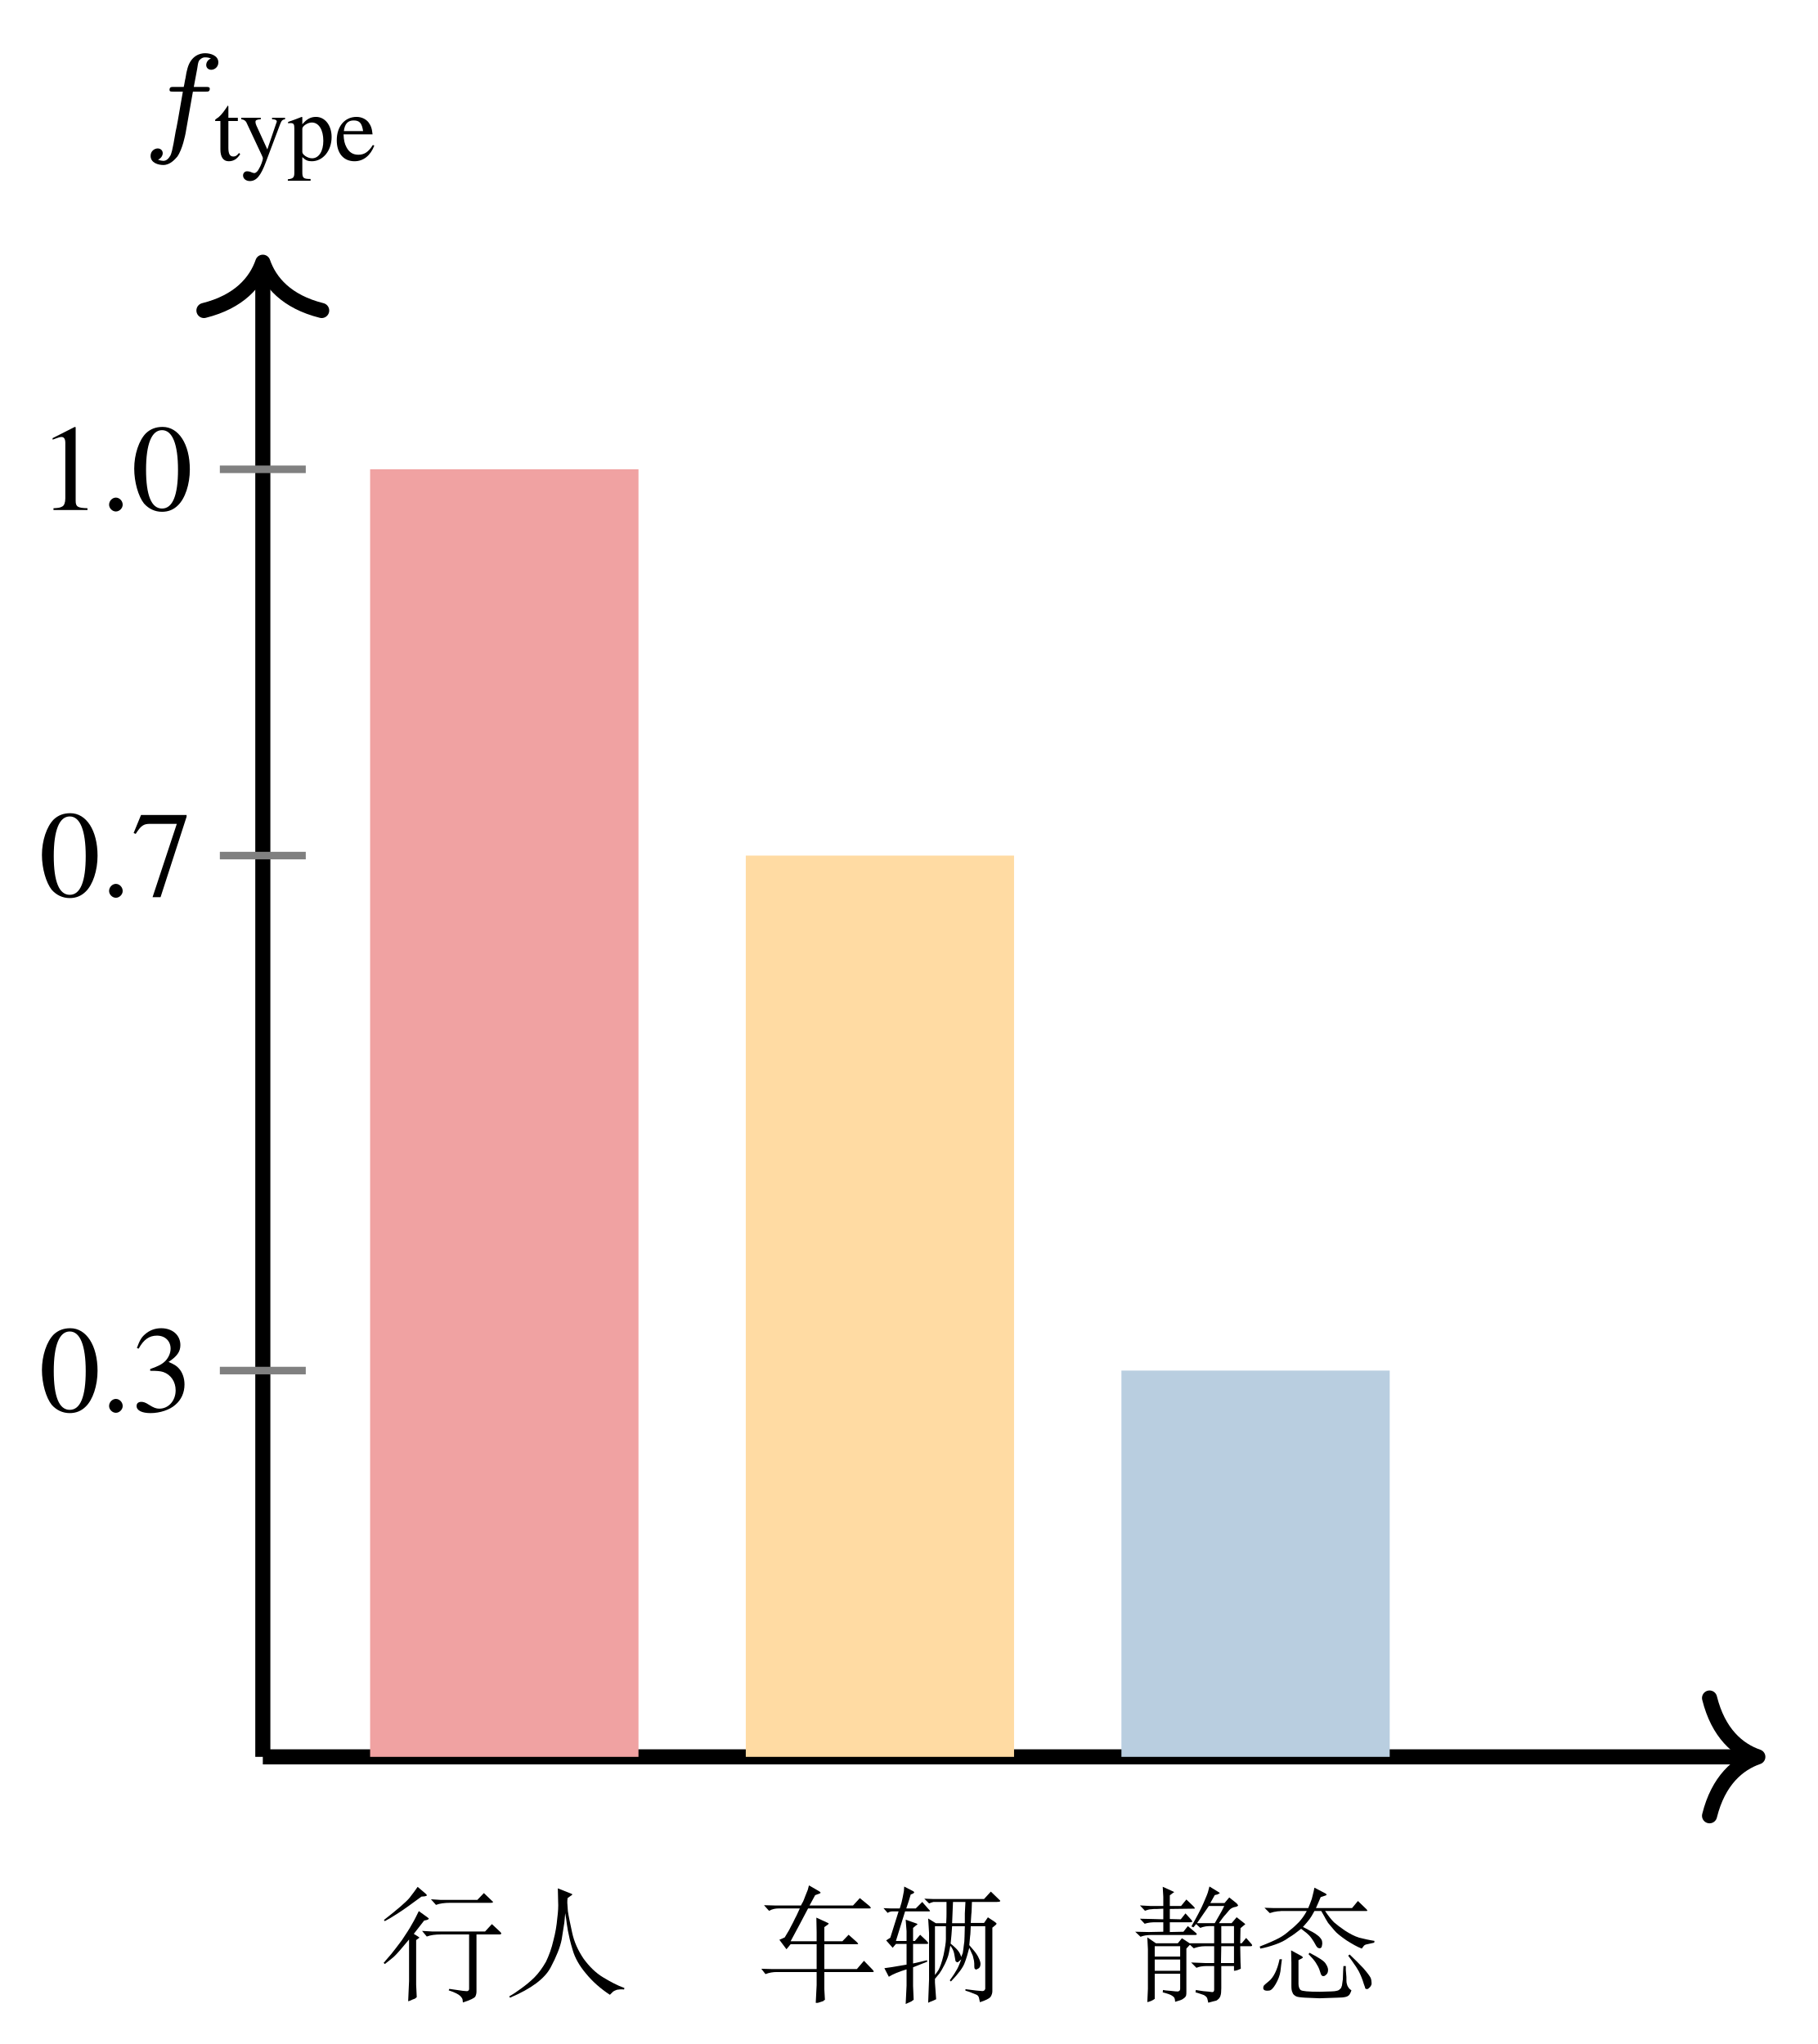
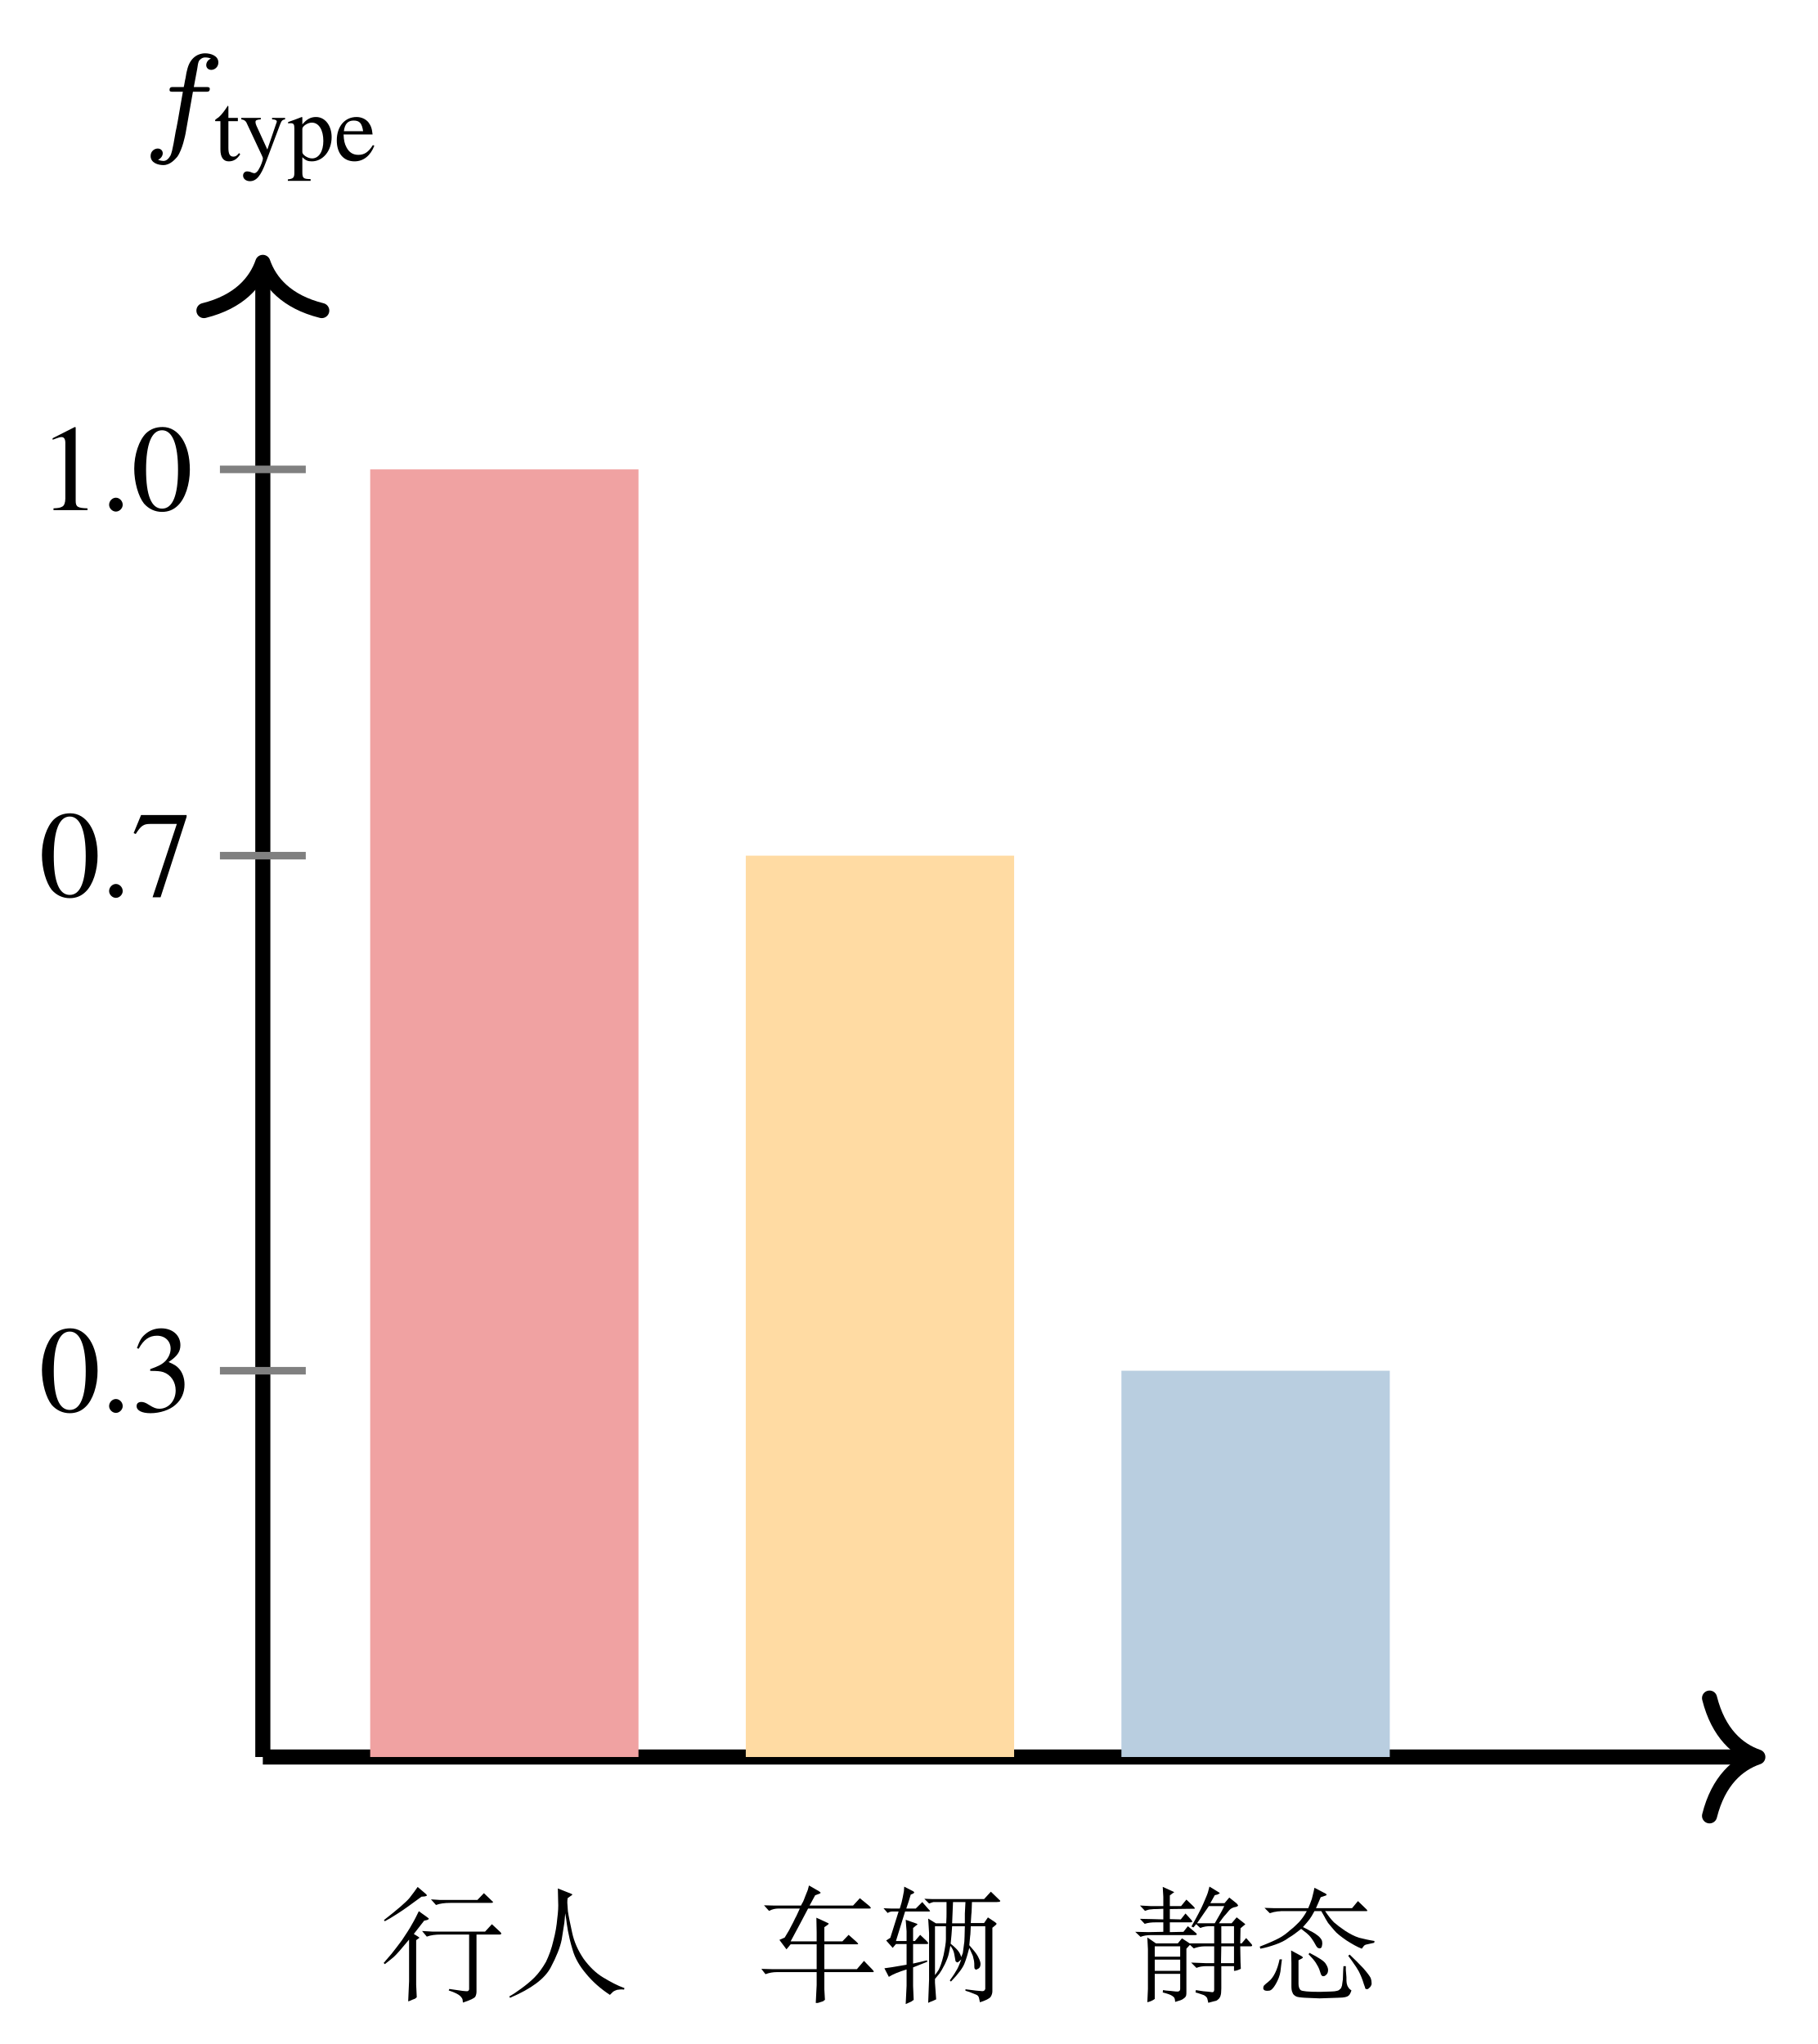
<svg xmlns="http://www.w3.org/2000/svg" xmlns:xlink="http://www.w3.org/1999/xlink" width="96pt" height="108pt" viewBox="0 0 96 108">
  <defs>
    <g>
      <g id="glyph-0-0">
        <path d="M 2.797 -2.547 L 3.469 -2.547 C 3.594 -2.547 3.688 -2.547 3.688 -2.703 C 3.688 -2.797 3.594 -2.797 3.484 -2.797 L 2.844 -2.797 C 3.047 -3.875 3.047 -3.875 3.062 -4 C 3.094 -4.141 3.109 -4.203 3.219 -4.281 C 3.281 -4.328 3.344 -4.359 3.438 -4.359 C 3.547 -4.359 3.656 -4.344 3.75 -4.297 C 3.609 -4.25 3.5 -4.109 3.5 -3.953 C 3.5 -3.812 3.609 -3.703 3.766 -3.703 C 3.938 -3.703 4.141 -3.844 4.141 -4.094 C 4.141 -4.453 3.734 -4.578 3.438 -4.578 C 3.156 -4.578 2.703 -4.438 2.516 -3.797 C 2.469 -3.625 2.438 -3.5 2.406 -3.266 C 2.359 -3.078 2.359 -2.984 2.312 -2.797 L 1.781 -2.797 C 1.656 -2.797 1.562 -2.797 1.562 -2.641 C 1.562 -2.547 1.641 -2.547 1.766 -2.547 L 2.266 -2.547 C 2.016 -1.078 1.922 -0.578 1.891 -0.469 C 1.703 0.656 1.656 0.719 1.609 0.828 C 1.516 0.984 1.406 1.109 1.234 1.109 C 1.203 1.109 1.062 1.094 0.953 1.047 C 1.078 1 1.203 0.859 1.203 0.703 C 1.203 0.562 1.094 0.453 0.938 0.453 C 0.766 0.453 0.562 0.594 0.562 0.844 C 0.562 1.219 0.969 1.328 1.234 1.328 C 1.594 1.328 1.844 1.031 1.969 0.891 C 2.25 0.5 2.391 -0.266 2.406 -0.328 Z M 2.797 -2.547 " />
      </g>
      <g id="glyph-1-0">
        <path d="M 1.391 -0.328 L 1.328 -0.391 C 1.219 -0.25 1.141 -0.203 1.031 -0.203 C 0.844 -0.203 0.766 -0.344 0.766 -0.656 L 0.766 -2.078 L 1.266 -2.078 L 1.266 -2.25 L 0.766 -2.25 L 0.766 -2.828 C 0.766 -2.875 0.75 -2.891 0.734 -2.891 C 0.703 -2.844 0.672 -2.797 0.641 -2.75 C 0.453 -2.469 0.281 -2.281 0.156 -2.219 C 0.094 -2.172 0.062 -2.141 0.062 -2.125 C 0.062 -2.109 0.062 -2.094 0.078 -2.078 L 0.344 -2.078 L 0.344 -0.578 C 0.344 -0.172 0.5 0.047 0.781 0.047 C 1.031 0.047 1.219 -0.062 1.391 -0.328 Z M 1.391 -0.328 " />
      </g>
      <g id="glyph-1-1">
        <path d="M 2.375 -2.172 L 2.375 -2.25 L 1.688 -2.25 L 1.688 -2.172 C 1.859 -2.172 1.938 -2.125 1.938 -2.047 C 1.938 -2.031 1.922 -2 1.906 -1.953 L 1.438 -0.578 L 0.859 -1.844 C 0.828 -1.906 0.812 -1.984 0.812 -2.031 C 0.812 -2.125 0.875 -2.156 1.094 -2.172 L 1.094 -2.25 L 0.062 -2.25 L 0.062 -2.172 C 0.203 -2.156 0.281 -2.094 0.328 -2.016 L 1.141 -0.281 C 1.188 -0.188 1.203 -0.141 1.203 -0.094 C 1.203 -0.016 1.094 0.297 1 0.438 C 0.938 0.578 0.828 0.672 0.75 0.672 C 0.719 0.672 0.672 0.656 0.625 0.641 C 0.531 0.594 0.453 0.578 0.359 0.578 C 0.25 0.578 0.156 0.672 0.156 0.797 C 0.156 0.969 0.312 1.094 0.516 1.094 C 0.859 1.094 1.094 0.812 1.359 0.094 L 2.125 -1.938 C 2.188 -2.109 2.25 -2.156 2.375 -2.172 Z M 2.375 -2.172 " />
      </g>
      <g id="glyph-1-2">
        <path d="M 2.344 -1.234 C 2.344 -1.844 2 -2.297 1.516 -2.297 C 1.234 -2.297 1.016 -2.172 0.797 -1.906 L 0.797 -2.281 L 0.766 -2.297 C 0.5 -2.188 0.312 -2.125 0.047 -2.031 L 0.047 -1.953 C 0.094 -1.969 0.125 -1.969 0.172 -1.969 C 0.344 -1.969 0.375 -1.906 0.375 -1.688 L 0.375 0.656 C 0.375 0.906 0.312 0.969 0.031 1 L 0.031 1.078 L 1.234 1.078 L 1.234 0.984 C 0.859 0.984 0.797 0.938 0.797 0.625 L 0.797 -0.172 C 0.969 0 1.094 0.047 1.297 0.047 C 1.891 0.047 2.344 -0.516 2.344 -1.234 Z M 1.906 -1.031 C 1.906 -0.484 1.672 -0.109 1.312 -0.109 C 1.078 -0.109 0.797 -0.297 0.797 -0.438 L 0.797 -1.672 C 0.797 -1.812 1.078 -2 1.297 -2 C 1.672 -2 1.906 -1.609 1.906 -1.031 Z M 1.906 -1.031 " />
      </g>
      <g id="glyph-1-3">
        <path d="M 2.109 -0.781 L 2.031 -0.812 C 1.797 -0.438 1.578 -0.297 1.266 -0.297 C 0.984 -0.297 0.781 -0.422 0.641 -0.688 C 0.531 -0.891 0.5 -1.062 0.484 -1.375 L 2.016 -1.375 C 1.984 -1.703 1.922 -1.844 1.797 -2.016 C 1.656 -2.188 1.422 -2.297 1.172 -2.297 C 0.547 -2.297 0.125 -1.797 0.125 -1.062 C 0.125 -0.375 0.484 0.047 1.062 0.047 C 1.531 0.047 1.906 -0.25 2.109 -0.781 Z M 1.516 -1.547 L 0.5 -1.547 C 0.547 -1.938 0.719 -2.109 1.016 -2.109 C 1.328 -2.109 1.453 -1.969 1.516 -1.547 Z M 1.516 -1.547 " />
      </g>
      <g id="glyph-2-0">
        <path d="M 2.562 0 L 2.562 -0.094 C 2.047 -0.109 1.938 -0.172 1.938 -0.484 L 1.938 -4.375 L 1.891 -4.391 L 0.719 -3.797 L 0.719 -3.719 C 0.797 -3.75 0.875 -3.766 0.891 -3.781 C 1.016 -3.828 1.125 -3.859 1.188 -3.859 C 1.328 -3.859 1.391 -3.75 1.391 -3.547 L 1.391 -0.609 C 1.391 -0.391 1.328 -0.234 1.234 -0.188 C 1.125 -0.125 1.047 -0.109 0.766 -0.094 L 0.766 0 Z M 2.562 0 " />
      </g>
      <g id="glyph-2-1">
        <path d="M 1.172 -0.281 C 1.172 -0.484 1 -0.656 0.812 -0.656 C 0.625 -0.656 0.453 -0.484 0.453 -0.281 C 0.453 -0.094 0.625 0.078 0.812 0.078 C 1 0.078 1.172 -0.094 1.172 -0.281 Z M 1.172 -0.281 " />
      </g>
      <g id="glyph-2-2">
        <path d="M 3.094 -2.141 C 3.094 -3.484 2.5 -4.391 1.656 -4.391 C 1.297 -4.391 1.016 -4.281 0.781 -4.062 C 0.406 -3.688 0.156 -2.938 0.156 -2.188 C 0.156 -1.469 0.375 -0.719 0.672 -0.344 C 0.922 -0.062 1.25 0.094 1.625 0.094 C 1.953 0.094 2.234 -0.016 2.469 -0.25 C 2.844 -0.609 3.094 -1.359 3.094 -2.141 Z M 2.469 -2.125 C 2.469 -0.781 2.188 -0.078 1.625 -0.078 C 1.062 -0.078 0.781 -0.781 0.781 -2.125 C 0.781 -3.5 1.078 -4.219 1.625 -4.219 C 2.172 -4.219 2.469 -3.484 2.469 -2.125 Z M 2.469 -2.125 " />
      </g>
      <g id="glyph-2-3">
        <path d="M 2.922 -4.203 L 2.922 -4.297 L 0.516 -4.297 L 0.125 -3.344 L 0.234 -3.297 C 0.516 -3.734 0.641 -3.828 1 -3.828 L 2.406 -3.828 L 1.125 0.047 L 1.547 0.047 Z M 2.922 -4.203 " />
      </g>
      <g id="glyph-2-4">
        <path d="M 2.812 -1.422 C 2.812 -1.75 2.703 -2.062 2.516 -2.266 C 2.391 -2.406 2.266 -2.484 1.969 -2.609 C 2.422 -2.906 2.594 -3.156 2.594 -3.5 C 2.594 -4.031 2.172 -4.391 1.578 -4.391 C 1.25 -4.391 0.969 -4.281 0.734 -4.078 C 0.531 -3.906 0.438 -3.734 0.297 -3.344 L 0.391 -3.312 C 0.656 -3.797 0.953 -4 1.359 -4 C 1.781 -4 2.078 -3.719 2.078 -3.312 C 2.078 -3.078 1.969 -2.844 1.812 -2.672 C 1.625 -2.484 1.438 -2.391 1 -2.234 L 1 -2.141 C 1.375 -2.141 1.531 -2.125 1.688 -2.078 C 2.094 -1.938 2.344 -1.562 2.344 -1.109 C 2.344 -0.562 1.969 -0.141 1.484 -0.141 C 1.312 -0.141 1.188 -0.188 0.938 -0.344 C 0.75 -0.469 0.641 -0.5 0.531 -0.5 C 0.375 -0.5 0.281 -0.422 0.281 -0.281 C 0.281 -0.047 0.562 0.094 1.016 0.094 C 1.516 0.094 2.031 -0.078 2.328 -0.344 C 2.641 -0.609 2.812 -0.984 2.812 -1.422 Z M 2.812 -1.422 " />
      </g>
      <g id="glyph-3-0">
        <path d="M 0.125 -0.969 L 0.188 -0.906 C 0.312 -1 0.469 -1.125 0.656 -1.281 C 0.828 -1.438 1.094 -1.75 1.469 -2.203 L 1.469 0 L 1.422 1.062 L 1.516 1.031 L 1.656 0.969 C 1.703 0.953 1.75 0.938 1.781 0.922 C 1.797 0.906 1.828 0.891 1.875 0.844 L 1.844 0.188 L 1.844 -2.172 L 1.969 -2.266 C 2 -2.281 2.016 -2.297 2.016 -2.297 C 2.016 -2.312 1.984 -2.328 1.922 -2.375 L 1.719 -2.5 C 1.875 -2.703 2.062 -2.938 2.266 -3.203 L 2.406 -3.234 C 2.469 -3.25 2.5 -3.281 2.516 -3.297 C 2.516 -3.312 2.484 -3.344 2.438 -3.375 L 1.984 -3.703 C 1.875 -3.484 1.766 -3.25 1.625 -3.016 C 1.5 -2.781 1.312 -2.5 1.094 -2.172 C 0.859 -1.859 0.672 -1.609 0.531 -1.438 L 0.234 -1.094 C 0.219 -1.062 0.172 -1.016 0.125 -0.969 Z M 2.125 -4.469 L 2.297 -4.484 C 2.375 -4.5 2.406 -4.516 2.406 -4.531 C 2.422 -4.547 2.391 -4.578 2.344 -4.625 L 1.922 -4.984 C 1.812 -4.828 1.672 -4.625 1.484 -4.391 C 1.297 -4.172 0.844 -3.781 0.141 -3.234 L 0.188 -3.172 C 0.344 -3.25 0.578 -3.391 0.891 -3.594 C 1.188 -3.781 1.594 -4.078 2.125 -4.469 Z M 5.844 -3.016 L 5.484 -2.625 L 2.703 -2.625 L 2.156 -2.656 L 2.406 -2.359 C 2.609 -2.438 2.859 -2.469 3.156 -2.469 L 4.641 -2.469 L 4.641 0.406 C 4.641 0.453 4.625 0.484 4.578 0.516 C 4.531 0.547 4.203 0.5 3.594 0.406 L 3.562 0.484 C 3.906 0.594 4.094 0.703 4.172 0.781 C 4.25 0.859 4.297 0.938 4.297 0.984 C 4.297 1.031 4.312 1.078 4.312 1.125 C 4.703 1 4.922 0.891 4.969 0.812 C 5.016 0.719 5.031 0.625 5.031 0.547 L 5.031 -2.469 L 6.25 -2.469 C 6.297 -2.469 6.328 -2.484 6.344 -2.516 C 6.344 -2.531 6.328 -2.562 6.281 -2.609 Z M 5.422 -4.656 L 5.078 -4.297 L 3.109 -4.297 L 2.625 -4.328 L 2.891 -4.031 C 3.094 -4.109 3.344 -4.141 3.641 -4.141 L 5.812 -4.141 C 5.859 -4.141 5.891 -4.156 5.906 -4.172 C 5.906 -4.188 5.891 -4.219 5.844 -4.25 Z M 5.422 -4.656 " />
      </g>
      <g id="glyph-3-1">
        <path d="M 0.266 0.797 L 0.297 0.875 C 1.438 0.391 2.141 -0.141 2.453 -0.734 C 2.75 -1.297 2.953 -1.797 3.031 -2.203 C 3.094 -2.609 3.141 -2.906 3.172 -3.094 C 3.188 -3.281 3.203 -3.453 3.219 -3.594 L 3.266 -3.297 C 3.281 -3.156 3.312 -2.953 3.359 -2.672 C 3.406 -2.422 3.484 -2.062 3.609 -1.656 C 3.734 -1.219 3.969 -0.812 4.312 -0.406 C 4.656 0.016 5.078 0.391 5.578 0.719 L 5.75 0.547 C 5.797 0.516 5.859 0.484 5.953 0.453 C 6.031 0.438 6.156 0.422 6.328 0.438 L 6.344 0.359 C 5.984 0.234 5.609 0.031 5.219 -0.203 C 4.828 -0.438 4.484 -0.781 4.188 -1.188 C 3.906 -1.609 3.688 -2.062 3.578 -2.594 C 3.469 -3.094 3.391 -3.469 3.359 -3.703 C 3.344 -3.953 3.328 -4.094 3.328 -4.141 C 3.328 -4.219 3.328 -4.297 3.344 -4.391 L 3.516 -4.516 C 3.578 -4.547 3.594 -4.578 3.594 -4.594 C 3.594 -4.594 3.562 -4.609 3.531 -4.625 L 2.828 -4.906 L 2.844 -4.203 C 2.859 -3.969 2.844 -3.672 2.797 -3.312 C 2.766 -2.953 2.703 -2.562 2.594 -2.156 C 2.5 -1.734 2.359 -1.359 2.203 -1.031 C 2.016 -0.703 1.812 -0.422 1.594 -0.203 C 1.375 0.016 1.141 0.203 0.906 0.375 C 0.672 0.547 0.469 0.688 0.266 0.797 Z M 0.266 0.797 " />
      </g>
      <g id="glyph-3-2">
        <path d="M 0.234 -0.672 L 0.453 -0.391 C 0.656 -0.469 0.859 -0.5 1.047 -0.5 L 3.156 -0.5 L 3.156 0.188 L 3.109 1.125 C 3.172 1.141 3.25 1.125 3.328 1.094 C 3.422 1.062 3.484 1.047 3.516 1.031 C 3.531 1 3.562 0.984 3.594 0.969 L 3.562 0.406 L 3.562 -0.5 L 6.109 -0.5 C 6.141 -0.5 6.156 -0.5 6.172 -0.516 C 6.172 -0.547 6.156 -0.578 6.109 -0.625 L 5.656 -1.094 L 5.281 -0.656 L 3.562 -0.656 L 3.562 -1.969 L 5.219 -1.969 C 5.297 -1.969 5.344 -1.969 5.344 -1.984 C 5.359 -2 5.328 -2.031 5.266 -2.094 L 4.844 -2.469 L 4.516 -2.125 L 3.562 -2.125 L 3.562 -2.875 L 3.719 -2.984 C 3.766 -3.016 3.797 -3.047 3.797 -3.062 C 3.797 -3.062 3.781 -3.078 3.75 -3.094 L 3.141 -3.375 L 3.156 -2.594 L 3.156 -2.125 L 1.781 -2.125 C 2.125 -2.766 2.438 -3.344 2.703 -3.859 L 5.953 -3.859 C 5.984 -3.859 6 -3.875 6.016 -3.875 C 6.031 -3.891 6 -3.922 5.953 -3.984 L 5.438 -4.406 L 5.078 -4.016 L 2.781 -4.016 L 3.078 -4.562 L 3.297 -4.641 C 3.344 -4.656 3.359 -4.672 3.359 -4.688 C 3.375 -4.703 3.344 -4.734 3.266 -4.781 L 2.75 -5.078 L 2.688 -4.844 C 2.672 -4.797 2.625 -4.688 2.562 -4.531 C 2.5 -4.359 2.453 -4.25 2.438 -4.219 C 2.406 -4.156 2.359 -4.094 2.328 -4.016 L 0.938 -4.016 L 0.375 -4.031 L 0.641 -3.734 C 0.812 -3.828 0.984 -3.859 1.141 -3.859 L 2.266 -3.859 L 2.094 -3.484 C 2.062 -3.438 2 -3.297 1.906 -3.109 C 1.812 -2.922 1.734 -2.797 1.703 -2.719 L 1.469 -2.328 L 1.188 -2.203 L 1.562 -1.703 L 1.781 -1.969 L 3.156 -1.969 L 3.156 -0.656 L 0.828 -0.656 Z M 0.234 -0.672 " />
      </g>
      <g id="glyph-3-3">
        <path d="M 0.406 -3.625 C 0.484 -3.672 0.562 -3.703 0.641 -3.703 L 0.984 -3.703 L 0.547 -2.312 L 0.328 -2.172 L 0.672 -1.781 L 0.844 -1.984 L 1.406 -1.984 L 1.406 -0.891 C 0.781 -0.781 0.391 -0.719 0.234 -0.703 L 0.469 -0.25 C 0.688 -0.391 1 -0.516 1.406 -0.641 L 1.406 0.219 L 1.359 1.188 C 1.547 1.109 1.641 1.062 1.672 1.047 C 1.703 1.016 1.734 1 1.781 0.969 L 1.75 0.234 L 1.75 -0.75 L 2.5 -1.047 L 2.484 -1.125 C 2.234 -1.062 1.984 -1 1.75 -0.953 L 1.75 -1.984 L 2.469 -1.984 C 2.516 -1.984 2.547 -2 2.547 -2.016 C 2.562 -2.031 2.531 -2.062 2.469 -2.141 L 2.125 -2.469 L 1.844 -2.141 L 1.75 -2.141 L 1.75 -2.828 L 1.875 -2.938 L 1.984 -3.016 C 1.984 -3.031 1.953 -3.062 1.891 -3.078 L 1.359 -3.266 L 1.406 -2.656 L 1.406 -2.141 L 0.844 -2.141 L 1.328 -3.703 L 2.5 -3.703 C 2.594 -3.703 2.641 -3.703 2.641 -3.719 C 2.656 -3.734 2.625 -3.766 2.562 -3.828 L 2.234 -4.203 L 1.891 -3.859 L 1.391 -3.859 C 1.469 -4.078 1.547 -4.328 1.625 -4.594 L 1.766 -4.656 C 1.797 -4.688 1.812 -4.703 1.812 -4.703 C 1.812 -4.719 1.797 -4.734 1.766 -4.766 L 1.281 -5.016 L 1.266 -4.781 C 1.25 -4.719 1.234 -4.609 1.203 -4.453 C 1.172 -4.281 1.125 -4.094 1.047 -3.859 L 0.594 -3.859 L 0.188 -3.875 Z M 2.344 -4.375 L 2.594 -4.125 C 2.703 -4.172 2.781 -4.188 2.828 -4.203 C 2.859 -4.203 2.906 -4.203 2.984 -4.203 L 3.516 -4.203 L 3.516 -3.594 C 3.516 -3.531 3.516 -3.359 3.5 -3.078 L 2.953 -3.078 L 2.547 -3.328 L 2.594 -2.578 L 2.594 -0.094 L 2.547 1.125 L 2.641 1.078 C 2.641 1.078 2.75 1.047 2.969 0.938 L 2.906 0.062 L 2.906 -0.141 L 3.141 -0.422 C 3.219 -0.531 3.312 -0.688 3.422 -0.906 C 3.531 -1.141 3.609 -1.328 3.641 -1.5 C 3.672 -1.656 3.703 -1.797 3.719 -1.891 C 3.828 -1.75 3.891 -1.625 3.922 -1.469 L 3.984 -1.125 C 3.984 -1.078 4 -1.062 4.031 -1.047 C 4.047 -1.016 4.062 -1.016 4.094 -1.016 C 4.109 -1 4.172 -1.062 4.297 -1.172 C 4.219 -0.969 4.156 -0.797 4.078 -0.656 C 4 -0.516 3.875 -0.312 3.688 -0.062 L 3.75 0 C 4.156 -0.422 4.391 -0.75 4.469 -0.969 C 4.562 -1.203 4.641 -1.469 4.719 -1.781 C 4.812 -1.578 4.875 -1.438 4.906 -1.359 C 4.922 -1.266 4.953 -1.188 4.969 -1.094 C 4.984 -1 4.984 -0.906 4.984 -0.812 C 4.984 -0.719 5 -0.656 5.031 -0.656 C 5.062 -0.625 5.094 -0.625 5.141 -0.656 C 5.188 -0.672 5.234 -0.703 5.266 -0.75 C 5.297 -0.797 5.312 -0.859 5.312 -0.922 C 5.312 -0.984 5.297 -1.062 5.25 -1.172 C 5.203 -1.281 5.156 -1.375 5.109 -1.438 C 5.062 -1.516 4.938 -1.672 4.719 -1.922 L 4.766 -2.422 C 4.781 -2.469 4.781 -2.641 4.797 -2.922 L 5.562 -2.922 L 5.562 0.391 C 5.562 0.406 5.547 0.422 5.516 0.469 C 5.484 0.5 5.422 0.516 5.344 0.5 C 5.266 0.5 4.984 0.469 4.516 0.406 L 4.516 0.484 L 4.719 0.547 C 4.906 0.625 5.047 0.672 5.109 0.703 C 5.172 0.734 5.219 0.797 5.234 0.875 C 5.25 0.953 5.266 1.016 5.281 1.094 C 5.578 1 5.766 0.906 5.844 0.812 C 5.906 0.719 5.938 0.609 5.938 0.516 L 5.938 -2.844 L 6.109 -2.984 C 6.141 -3.016 6.156 -3.031 6.156 -3.047 C 6.172 -3.062 6.141 -3.094 6.078 -3.141 L 5.703 -3.391 L 5.5 -3.094 L 4.797 -3.094 L 4.828 -3.562 C 4.844 -3.641 4.844 -3.859 4.859 -4.203 L 6.172 -4.203 C 6.281 -4.203 6.344 -4.219 6.344 -4.234 C 6.359 -4.266 6.344 -4.297 6.312 -4.312 L 5.859 -4.75 L 5.5 -4.359 L 2.781 -4.359 Z M 2.906 -0.344 L 2.906 -2.922 L 3.484 -2.922 L 3.484 -2.234 C 3.484 -2.062 3.438 -1.781 3.359 -1.391 C 3.266 -1 3.172 -0.75 3.094 -0.609 C 3.016 -0.484 2.938 -0.391 2.906 -0.344 Z M 3.734 -2 C 3.766 -2.328 3.797 -2.625 3.812 -2.922 L 4.484 -2.922 L 4.469 -2.375 C 4.469 -2.203 4.453 -2.016 4.422 -1.844 C 4.406 -1.656 4.375 -1.547 4.375 -1.5 C 4.344 -1.438 4.328 -1.375 4.297 -1.297 L 4.234 -1.453 C 4.188 -1.547 4.125 -1.641 4.016 -1.75 C 3.906 -1.859 3.812 -1.938 3.734 -2 Z M 3.812 -3.078 C 3.828 -3.438 3.844 -3.812 3.859 -4.203 L 4.516 -4.203 L 4.484 -3.594 C 4.484 -3.547 4.484 -3.359 4.484 -3.078 Z M 3.812 -3.078 " />
      </g>
      <g id="glyph-3-4">
        <path d="M 1.625 -2.672 L 0.859 -2.656 L 0.141 -2.672 L 0.422 -2.406 C 0.578 -2.469 0.766 -2.5 0.984 -2.5 L 3.297 -2.5 C 3.359 -2.5 3.391 -2.516 3.391 -2.531 C 3.406 -2.547 3.375 -2.594 3.312 -2.641 L 2.922 -2.969 L 2.688 -2.672 L 1.969 -2.656 L 1.969 -3.172 L 3.016 -3.172 C 3.109 -3.172 3.141 -3.188 3.156 -3.203 C 3.156 -3.219 3.141 -3.25 3.109 -3.297 L 2.797 -3.641 L 2.547 -3.328 L 1.969 -3.344 L 1.969 -3.875 L 3.219 -3.891 C 3.25 -3.891 3.281 -3.891 3.297 -3.906 C 3.297 -3.906 3.281 -3.953 3.203 -4.031 L 2.844 -4.375 L 2.562 -4.031 L 1.969 -4.031 L 1.969 -4.594 L 2.109 -4.703 L 2.203 -4.766 C 2.203 -4.766 2.156 -4.797 2.078 -4.828 L 1.594 -5.047 L 1.625 -4.516 L 1.625 -4.031 L 0.969 -4.031 L 0.391 -4.062 L 0.656 -3.781 C 0.781 -3.828 0.891 -3.859 0.984 -3.859 C 1.062 -3.875 1.172 -3.875 1.312 -3.875 L 1.625 -3.891 L 1.625 -3.328 L 1.078 -3.344 L 0.391 -3.359 L 0.641 -3.094 C 0.828 -3.156 1.016 -3.172 1.203 -3.172 L 1.625 -3.172 Z M 0.781 -2.375 L 0.812 -1.75 L 0.812 0.344 L 0.781 1.047 C 0.922 1.016 1.047 0.969 1.172 0.875 L 1.172 -0.453 L 2.516 -0.453 L 2.516 0.312 C 2.516 0.359 2.516 0.391 2.5 0.422 C 2.469 0.453 2.453 0.469 2.406 0.484 C 2.359 0.484 2.234 0.484 2.031 0.453 C 1.812 0.438 1.672 0.422 1.609 0.406 L 1.594 0.531 C 1.844 0.594 2.016 0.656 2.078 0.703 C 2.156 0.75 2.203 0.797 2.219 0.844 C 2.234 0.891 2.25 0.953 2.25 1.031 C 2.469 0.969 2.625 0.922 2.688 0.859 C 2.766 0.812 2.812 0.75 2.828 0.703 C 2.844 0.641 2.844 0.578 2.844 0.469 L 2.844 -1.781 L 3.031 -1.984 L 3.234 -1.797 C 3.406 -1.859 3.594 -1.906 3.812 -1.906 L 4.312 -1.906 L 4.312 -1.016 L 3.875 -1.016 L 3.094 -1.047 L 3.375 -0.766 C 3.516 -0.828 3.703 -0.859 3.906 -0.859 L 4.312 -0.859 L 4.312 0.391 C 4.312 0.484 4.266 0.531 4.188 0.516 C 4.094 0.5 3.953 0.484 3.75 0.469 C 3.547 0.438 3.406 0.422 3.344 0.406 L 3.328 0.531 C 3.516 0.578 3.656 0.641 3.766 0.672 C 3.875 0.734 3.938 0.797 3.953 0.875 C 3.984 0.969 3.984 1.031 4 1.078 C 4.219 1.016 4.359 0.984 4.422 0.969 C 4.484 0.938 4.531 0.891 4.578 0.844 C 4.625 0.781 4.641 0.734 4.656 0.672 C 4.672 0.625 4.688 0.5 4.688 0.312 L 4.688 -0.859 L 5.359 -0.859 L 5.359 -0.609 C 5.469 -0.609 5.594 -0.656 5.719 -0.719 L 5.703 -1.078 L 5.688 -1.906 L 6.25 -1.906 C 6.281 -1.906 6.312 -1.922 6.312 -1.938 C 6.328 -1.953 6.312 -2 6.25 -2.062 L 6 -2.344 L 5.766 -2.062 L 5.688 -2.062 L 5.703 -2.859 L 5.891 -3.016 C 5.938 -3.047 5.953 -3.062 5.953 -3.062 C 5.953 -3.078 5.922 -3.109 5.859 -3.156 L 5.5 -3.438 L 5.234 -3.125 L 4.562 -3.125 C 4.688 -3.297 4.797 -3.469 4.938 -3.609 C 5.062 -3.766 5.156 -3.875 5.219 -3.906 C 5.266 -3.938 5.344 -3.969 5.438 -3.984 C 5.516 -4 5.562 -4.031 5.578 -4.062 C 5.578 -4.078 5.547 -4.109 5.5 -4.172 L 5.109 -4.484 L 4.859 -4.188 L 4.109 -4.188 L 4.344 -4.609 L 4.484 -4.641 C 4.562 -4.688 4.609 -4.703 4.609 -4.703 C 4.609 -4.719 4.594 -4.734 4.547 -4.766 L 4.062 -5.062 L 4 -4.828 C 3.984 -4.734 3.891 -4.516 3.75 -4.188 C 3.609 -3.859 3.391 -3.453 3.109 -2.953 L 3.219 -2.906 L 3.359 -3.078 L 3.578 -2.875 C 3.656 -2.906 3.75 -2.938 3.859 -2.953 C 3.969 -2.969 4.031 -2.969 4.078 -2.969 L 4.312 -2.969 L 4.312 -2.062 L 3.016 -2.062 L 2.609 -2.328 L 2.391 -2.062 L 1.234 -2.062 Z M 1.172 -0.609 L 1.172 -1.203 L 2.516 -1.203 L 2.516 -0.609 Z M 1.172 -1.359 L 1.172 -1.906 L 2.516 -1.906 L 2.516 -1.359 Z M 3.406 -3.125 C 3.5 -3.266 3.703 -3.562 4.031 -4.031 L 4.844 -4.031 L 4.766 -3.875 C 4.734 -3.797 4.594 -3.562 4.344 -3.125 Z M 5.359 -2.062 L 4.688 -2.062 L 4.688 -2.969 L 5.359 -2.969 Z M 4.672 -1.016 L 4.688 -1.906 L 5.359 -1.906 L 5.359 -1.016 Z M 4.672 -1.016 " />
      </g>
      <g id="glyph-3-5">
        <path d="M 0.219 -1.891 L 0.25 -1.781 C 0.516 -1.828 0.781 -1.906 1.047 -2 C 1.312 -2.094 1.547 -2.203 1.75 -2.359 C 1.969 -2.484 2.188 -2.656 2.406 -2.828 L 2.688 -2.609 C 2.781 -2.531 2.875 -2.438 2.953 -2.328 C 3.047 -2.203 3.094 -2.109 3.141 -2.031 C 3.188 -1.938 3.219 -1.891 3.25 -1.859 C 3.281 -1.812 3.328 -1.812 3.375 -1.797 C 3.438 -1.797 3.484 -1.828 3.5 -1.906 C 3.516 -1.984 3.531 -2.047 3.516 -2.125 C 3.516 -2.203 3.484 -2.266 3.406 -2.359 C 3.344 -2.438 3.25 -2.5 3.141 -2.578 C 3.047 -2.641 2.953 -2.688 2.859 -2.734 C 2.781 -2.781 2.672 -2.844 2.5 -2.922 C 2.672 -3.109 2.781 -3.25 2.844 -3.328 C 2.906 -3.406 3 -3.562 3.109 -3.766 L 3.469 -3.766 L 3.656 -3.438 C 3.688 -3.359 3.75 -3.281 3.828 -3.141 C 3.922 -3.031 4.031 -2.891 4.156 -2.75 C 4.281 -2.594 4.484 -2.438 4.797 -2.219 C 5.094 -2.031 5.359 -1.875 5.609 -1.781 L 5.703 -1.906 C 5.734 -1.953 5.781 -1.984 5.844 -2 C 5.922 -2.016 6.062 -2.047 6.266 -2.094 L 6.281 -2.188 C 5.984 -2.234 5.719 -2.297 5.469 -2.359 C 5.219 -2.438 4.984 -2.562 4.719 -2.734 C 4.469 -2.906 4.281 -3.047 4.141 -3.172 C 4.031 -3.281 3.859 -3.484 3.672 -3.766 L 5.828 -3.766 C 5.859 -3.766 5.891 -3.766 5.906 -3.781 C 5.906 -3.797 5.891 -3.812 5.859 -3.859 L 5.406 -4.297 L 5.094 -3.922 L 3.188 -3.922 C 3.281 -4.125 3.359 -4.312 3.438 -4.5 L 3.672 -4.578 C 3.719 -4.594 3.75 -4.609 3.75 -4.625 C 3.75 -4.641 3.734 -4.672 3.703 -4.688 L 3.109 -5 L 3.062 -4.781 C 3.047 -4.703 3.016 -4.578 2.969 -4.406 C 2.906 -4.234 2.844 -4.062 2.781 -3.922 L 0.969 -3.922 L 0.469 -3.938 L 0.75 -3.656 C 0.859 -3.688 0.922 -3.703 0.969 -3.719 C 1 -3.719 1.062 -3.734 1.156 -3.75 C 1.266 -3.75 1.328 -3.766 1.344 -3.766 L 2.703 -3.766 C 2.578 -3.531 2.438 -3.344 2.297 -3.188 C 2.156 -3.047 2 -2.891 1.812 -2.75 C 1.641 -2.594 1.453 -2.453 1.25 -2.344 C 1.047 -2.234 0.703 -2.078 0.219 -1.891 Z M 1.266 -1.219 C 1.203 -0.922 1.125 -0.688 1.031 -0.5 C 0.938 -0.312 0.828 -0.156 0.688 -0.047 C 0.547 0.062 0.469 0.141 0.438 0.172 C 0.422 0.203 0.406 0.234 0.406 0.281 C 0.391 0.328 0.422 0.375 0.453 0.406 C 0.5 0.438 0.578 0.453 0.703 0.438 C 0.812 0.438 0.938 0.312 1.062 0.094 C 1.188 -0.125 1.281 -0.359 1.312 -0.578 C 1.344 -0.812 1.359 -1.031 1.391 -1.219 Z M 1.875 -1.688 L 1.891 -1.031 L 1.891 0.188 C 1.891 0.344 1.906 0.469 1.953 0.547 C 1.969 0.625 2.047 0.688 2.125 0.734 C 2.203 0.781 2.375 0.797 2.609 0.812 C 2.859 0.828 3.109 0.828 3.375 0.844 L 4.328 0.812 C 4.516 0.812 4.672 0.797 4.781 0.766 C 4.891 0.734 4.953 0.672 4.984 0.609 C 5.031 0.531 5.047 0.469 5.062 0.422 C 4.984 0.375 4.922 0.312 4.891 0.25 C 4.844 0.188 4.828 0.109 4.812 0.047 C 4.797 -0.016 4.797 -0.125 4.797 -0.281 L 4.766 -0.656 C 4.766 -0.703 4.766 -0.766 4.766 -0.859 L 4.641 -0.859 L 4.625 -0.609 L 4.609 -0.156 C 4.594 -0.031 4.578 0.078 4.562 0.172 C 4.531 0.266 4.516 0.328 4.453 0.359 C 4.422 0.406 4.359 0.438 4.266 0.453 C 4.188 0.484 3.891 0.484 3.391 0.5 C 2.797 0.5 2.453 0.469 2.375 0.406 C 2.312 0.344 2.266 0.234 2.266 0.078 L 2.266 -1.172 L 2.422 -1.25 C 2.469 -1.281 2.5 -1.297 2.5 -1.312 C 2.5 -1.328 2.469 -1.359 2.422 -1.391 Z M 2.797 -1.484 L 2.859 -1.422 L 3.031 -1.234 C 3.094 -1.156 3.172 -1.062 3.219 -0.969 C 3.281 -0.875 3.328 -0.781 3.359 -0.703 L 3.453 -0.422 C 3.484 -0.359 3.531 -0.312 3.594 -0.328 C 3.641 -0.328 3.688 -0.359 3.75 -0.422 C 3.797 -0.469 3.828 -0.547 3.828 -0.656 C 3.828 -0.734 3.797 -0.844 3.703 -0.984 C 3.625 -1.125 3.328 -1.312 2.844 -1.562 Z M 4.891 -1.406 C 5.047 -1.203 5.141 -1.062 5.203 -0.969 C 5.266 -0.891 5.344 -0.766 5.453 -0.578 C 5.547 -0.391 5.641 -0.172 5.719 0.094 L 5.781 0.266 C 5.781 0.312 5.797 0.328 5.797 0.328 C 5.812 0.344 5.844 0.359 5.891 0.359 C 5.938 0.359 5.984 0.312 6.047 0.25 C 6.109 0.172 6.141 0.094 6.125 0.016 C 6.125 -0.062 6.109 -0.156 6.078 -0.234 C 6.031 -0.328 5.906 -0.5 5.688 -0.75 C 5.453 -1 5.219 -1.234 4.969 -1.469 Z M 4.891 -1.406 " />
      </g>
    </g>
  </defs>
-   <path fill="none" stroke-width="0.797" stroke-linecap="butt" stroke-linejoin="miter" stroke="rgb(0%, 0%, 0%)" stroke-opacity="1" stroke-miterlimit="10" d="M -0 0.001 L 78.574 0.001 " transform="matrix(1, 0, 0, -1, 13.883, 92.829)" />
-   <path fill="none" stroke-width="0.797" stroke-linecap="round" stroke-linejoin="round" stroke="rgb(0%, 0%, 0%)" stroke-opacity="1" stroke-miterlimit="10" d="M -2.551 3.11 C -2.086 1.243 -1.047 0.364 -0 0.001 C -1.047 -0.362 -2.086 -1.245 -2.551 -3.112 " transform="matrix(1, 0, 0, -1, 92.85563, 92.829)" />
-   <path fill="none" stroke-width="0.797" stroke-linecap="butt" stroke-linejoin="miter" stroke="rgb(0%, 0%, 0%)" stroke-opacity="1" stroke-miterlimit="10" d="M -0 0.001 L -0 78.575 " transform="matrix(1, 0, 0, -1, 13.883, 92.829)" />
-   <path fill="none" stroke-width="0.797" stroke-linecap="round" stroke-linejoin="round" stroke="rgb(0%, 0%, 0%)" stroke-opacity="1" stroke-miterlimit="10" d="M -2.55 3.11 C -2.085 1.246 -1.046 0.363 0.001 0 C -1.046 -0.363 -2.085 -1.246 -2.55 -3.109 " transform="matrix(0, -1, -1, 0, 13.883, 13.85637)" />
+   <path fill="none" stroke-width="0.797" stroke-linecap="butt" stroke-linejoin="miter" stroke="rgb(0%, 0%, 0%)" stroke-opacity="1" stroke-miterlimit="10" d="M -0.001 -0.002 L 78.573 -0.002 " transform="matrix(1, 0, 0, -1, 13.884, 92.834)" />
+   <path fill="none" stroke-width="0.797" stroke-linecap="round" stroke-linejoin="round" stroke="rgb(0%, 0%, 0%)" stroke-opacity="1" stroke-miterlimit="10" d="M -2.552 3.111 C -2.083 1.244 -1.048 0.361 -0.001 -0.002 C -1.048 -0.361 -2.083 -1.244 -2.552 -3.111 " transform="matrix(1, 0, 0, -1, 92.85663, 92.834)" />
+   <path fill="none" stroke-width="0.797" stroke-linecap="butt" stroke-linejoin="miter" stroke="rgb(0%, 0%, 0%)" stroke-opacity="1" stroke-miterlimit="10" d="M -0.001 -0.002 L -0.001 78.572 " transform="matrix(1, 0, 0, -1, 13.884, 92.834)" />
+   <path fill="none" stroke-width="0.797" stroke-linecap="round" stroke-linejoin="round" stroke="rgb(0%, 0%, 0%)" stroke-opacity="1" stroke-miterlimit="10" d="M -2.549 3.111 C -2.084 1.243 -1.045 0.364 -0.002 0.001 C -1.045 -0.362 -2.084 -1.245 -2.549 -3.112 " transform="matrix(0, -1, -1, 0, 13.884, 13.86137)" />
  <g fill="rgb(0%, 0%, 0%)" fill-opacity="1">
-     <use xlink:href="#glyph-0-0" x="7.393" y="7.39" />
+     <use xlink:href="#glyph-0-0" x="7.394" y="7.395" />
  </g>
  <g fill="rgb(0%, 0%, 0%)" fill-opacity="1">
-     <use xlink:href="#glyph-1-0" x="11.298" y="8.473" />
-     <use xlink:href="#glyph-1-1" x="12.683" y="8.473" />
-     <use xlink:href="#glyph-1-2" x="15.173" y="8.473" />
-     <use xlink:href="#glyph-1-3" x="17.664" y="8.473" />
+     <use xlink:href="#glyph-1-0" x="11.299" y="8.479" />
+     <use xlink:href="#glyph-1-1" x="12.684" y="8.479" />
+     <use xlink:href="#glyph-1-2" x="15.174" y="8.479" />
+     <use xlink:href="#glyph-1-3" x="17.665" y="8.479" />
  </g>
  <g fill="rgb(0%, 0%, 0%)" fill-opacity="1">
-     <use xlink:href="#glyph-2-0" x="2.059" y="26.948" />
-     <use xlink:href="#glyph-2-1" x="5.309" y="26.948" />
-     <use xlink:href="#glyph-2-2" x="6.934" y="26.948" />
+     <use xlink:href="#glyph-2-0" x="2.06" y="26.953" />
+     <use xlink:href="#glyph-2-1" x="5.31" y="26.953" />
+     <use xlink:href="#glyph-2-2" x="6.935" y="26.953" />
  </g>
-   <path fill="none" stroke-width="0.399" stroke-linecap="butt" stroke-linejoin="miter" stroke="rgb(50%, 50%, 50%)" stroke-opacity="1" stroke-miterlimit="10" d="M -2.27 68.032 L 2.269 68.032 " transform="matrix(1, 0, 0, -1, 13.883, 92.829)" />
+   <path fill="none" stroke-width="0.399" stroke-linecap="butt" stroke-linejoin="miter" stroke="rgb(50%, 50%, 50%)" stroke-opacity="1" stroke-miterlimit="10" d="M -2.267 68.033 L 2.268 68.033 " transform="matrix(1, 0, 0, -1, 13.884, 92.834)" />
  <g fill="rgb(0%, 0%, 0%)" fill-opacity="1">
-     <use xlink:href="#glyph-2-2" x="2.059" y="47.358" />
-     <use xlink:href="#glyph-2-1" x="5.309" y="47.358" />
-     <use xlink:href="#glyph-2-3" x="6.934" y="47.358" />
+     <use xlink:href="#glyph-2-2" x="2.06" y="47.363" />
+     <use xlink:href="#glyph-2-1" x="5.31" y="47.363" />
+     <use xlink:href="#glyph-2-3" x="6.935" y="47.363" />
  </g>
-   <path fill="none" stroke-width="0.399" stroke-linecap="butt" stroke-linejoin="miter" stroke="rgb(50%, 50%, 50%)" stroke-opacity="1" stroke-miterlimit="10" d="M -2.27 47.622 L 2.269 47.622 " transform="matrix(1, 0, 0, -1, 13.883, 92.829)" />
+   <path fill="none" stroke-width="0.399" stroke-linecap="butt" stroke-linejoin="miter" stroke="rgb(50%, 50%, 50%)" stroke-opacity="1" stroke-miterlimit="10" d="M -2.267 47.623 L 2.268 47.623 " transform="matrix(1, 0, 0, -1, 13.884, 92.834)" />
  <g fill="rgb(0%, 0%, 0%)" fill-opacity="1">
-     <use xlink:href="#glyph-2-2" x="2.059" y="74.571" />
-     <use xlink:href="#glyph-2-1" x="5.309" y="74.571" />
-     <use xlink:href="#glyph-2-4" x="6.934" y="74.571" />
+     <use xlink:href="#glyph-2-2" x="2.06" y="74.576" />
+     <use xlink:href="#glyph-2-1" x="5.31" y="74.576" />
+     <use xlink:href="#glyph-2-4" x="6.935" y="74.576" />
  </g>
-   <path fill="none" stroke-width="0.399" stroke-linecap="butt" stroke-linejoin="miter" stroke="rgb(50%, 50%, 50%)" stroke-opacity="1" stroke-miterlimit="10" d="M -2.27 20.411 L 2.269 20.411 " transform="matrix(1, 0, 0, -1, 13.883, 92.829)" />
-   <path fill-rule="nonzero" fill="rgb(94.099%, 63.499%, 63.499%)" fill-opacity="1" d="M 19.551 92.828 L 19.551 24.797 L 33.727 24.797 L 33.727 92.828 Z M 19.551 92.828 " />
-   <path fill-rule="nonzero" fill="rgb(100%, 85.899%, 63.899%)" fill-opacity="1" d="M 39.395 92.828 L 39.395 45.207 L 53.566 45.207 L 53.566 92.828 Z M 39.395 92.828 " />
-   <path fill-rule="nonzero" fill="rgb(72.699%, 80.699%, 87.9%)" fill-opacity="1" d="M 59.238 92.828 L 59.238 72.418 L 73.41 72.418 L 73.41 92.828 Z M 59.238 92.828 " />
+   <path fill="none" stroke-width="0.399" stroke-linecap="butt" stroke-linejoin="miter" stroke="rgb(50%, 50%, 50%)" stroke-opacity="1" stroke-miterlimit="10" d="M -2.267 20.408 L 2.268 20.408 " transform="matrix(1, 0, 0, -1, 13.884, 92.834)" />
+   <path fill-rule="nonzero" fill="rgb(94.099%, 63.499%, 63.499%)" fill-opacity="1" d="M 19.555 92.836 L 19.555 24.801 L 33.727 24.801 L 33.727 92.836 Z M 19.555 92.836 " />
+   <path fill-rule="nonzero" fill="rgb(100%, 85.899%, 63.899%)" fill-opacity="1" d="M 39.395 92.836 L 39.395 45.211 L 53.57 45.211 L 53.57 92.836 Z M 39.395 92.836 " />
+   <path fill-rule="nonzero" fill="rgb(72.699%, 80.699%, 87.9%)" fill-opacity="1" d="M 59.238 92.836 L 59.238 72.426 L 73.414 72.426 L 73.414 92.836 Z M 59.238 92.836 " />
  <g fill="rgb(0%, 0%, 0%)" fill-opacity="1">
-     <use xlink:href="#glyph-3-0" x="20.139" y="104.681" />
-     <use xlink:href="#glyph-3-1" x="26.639" y="104.681" />
+     <use xlink:href="#glyph-3-0" x="20.14" y="104.686" />
+     <use xlink:href="#glyph-3-1" x="26.64" y="104.686" />
  </g>
  <g fill="rgb(0%, 0%, 0%)" fill-opacity="1">
-     <use xlink:href="#glyph-3-2" x="39.982" y="104.697" />
-     <use xlink:href="#glyph-3-3" x="46.482" y="104.697" />
+     <use xlink:href="#glyph-3-2" x="39.983" y="104.702" />
+     <use xlink:href="#glyph-3-3" x="46.483" y="104.702" />
  </g>
  <g fill="rgb(0%, 0%, 0%)" fill-opacity="1">
-     <use xlink:href="#glyph-3-4" x="59.825" y="104.74" />
-     <use xlink:href="#glyph-3-5" x="66.325" y="104.74" />
+     <use xlink:href="#glyph-3-4" x="59.826" y="104.745" />
+     <use xlink:href="#glyph-3-5" x="66.326" y="104.745" />
  </g>
</svg>
